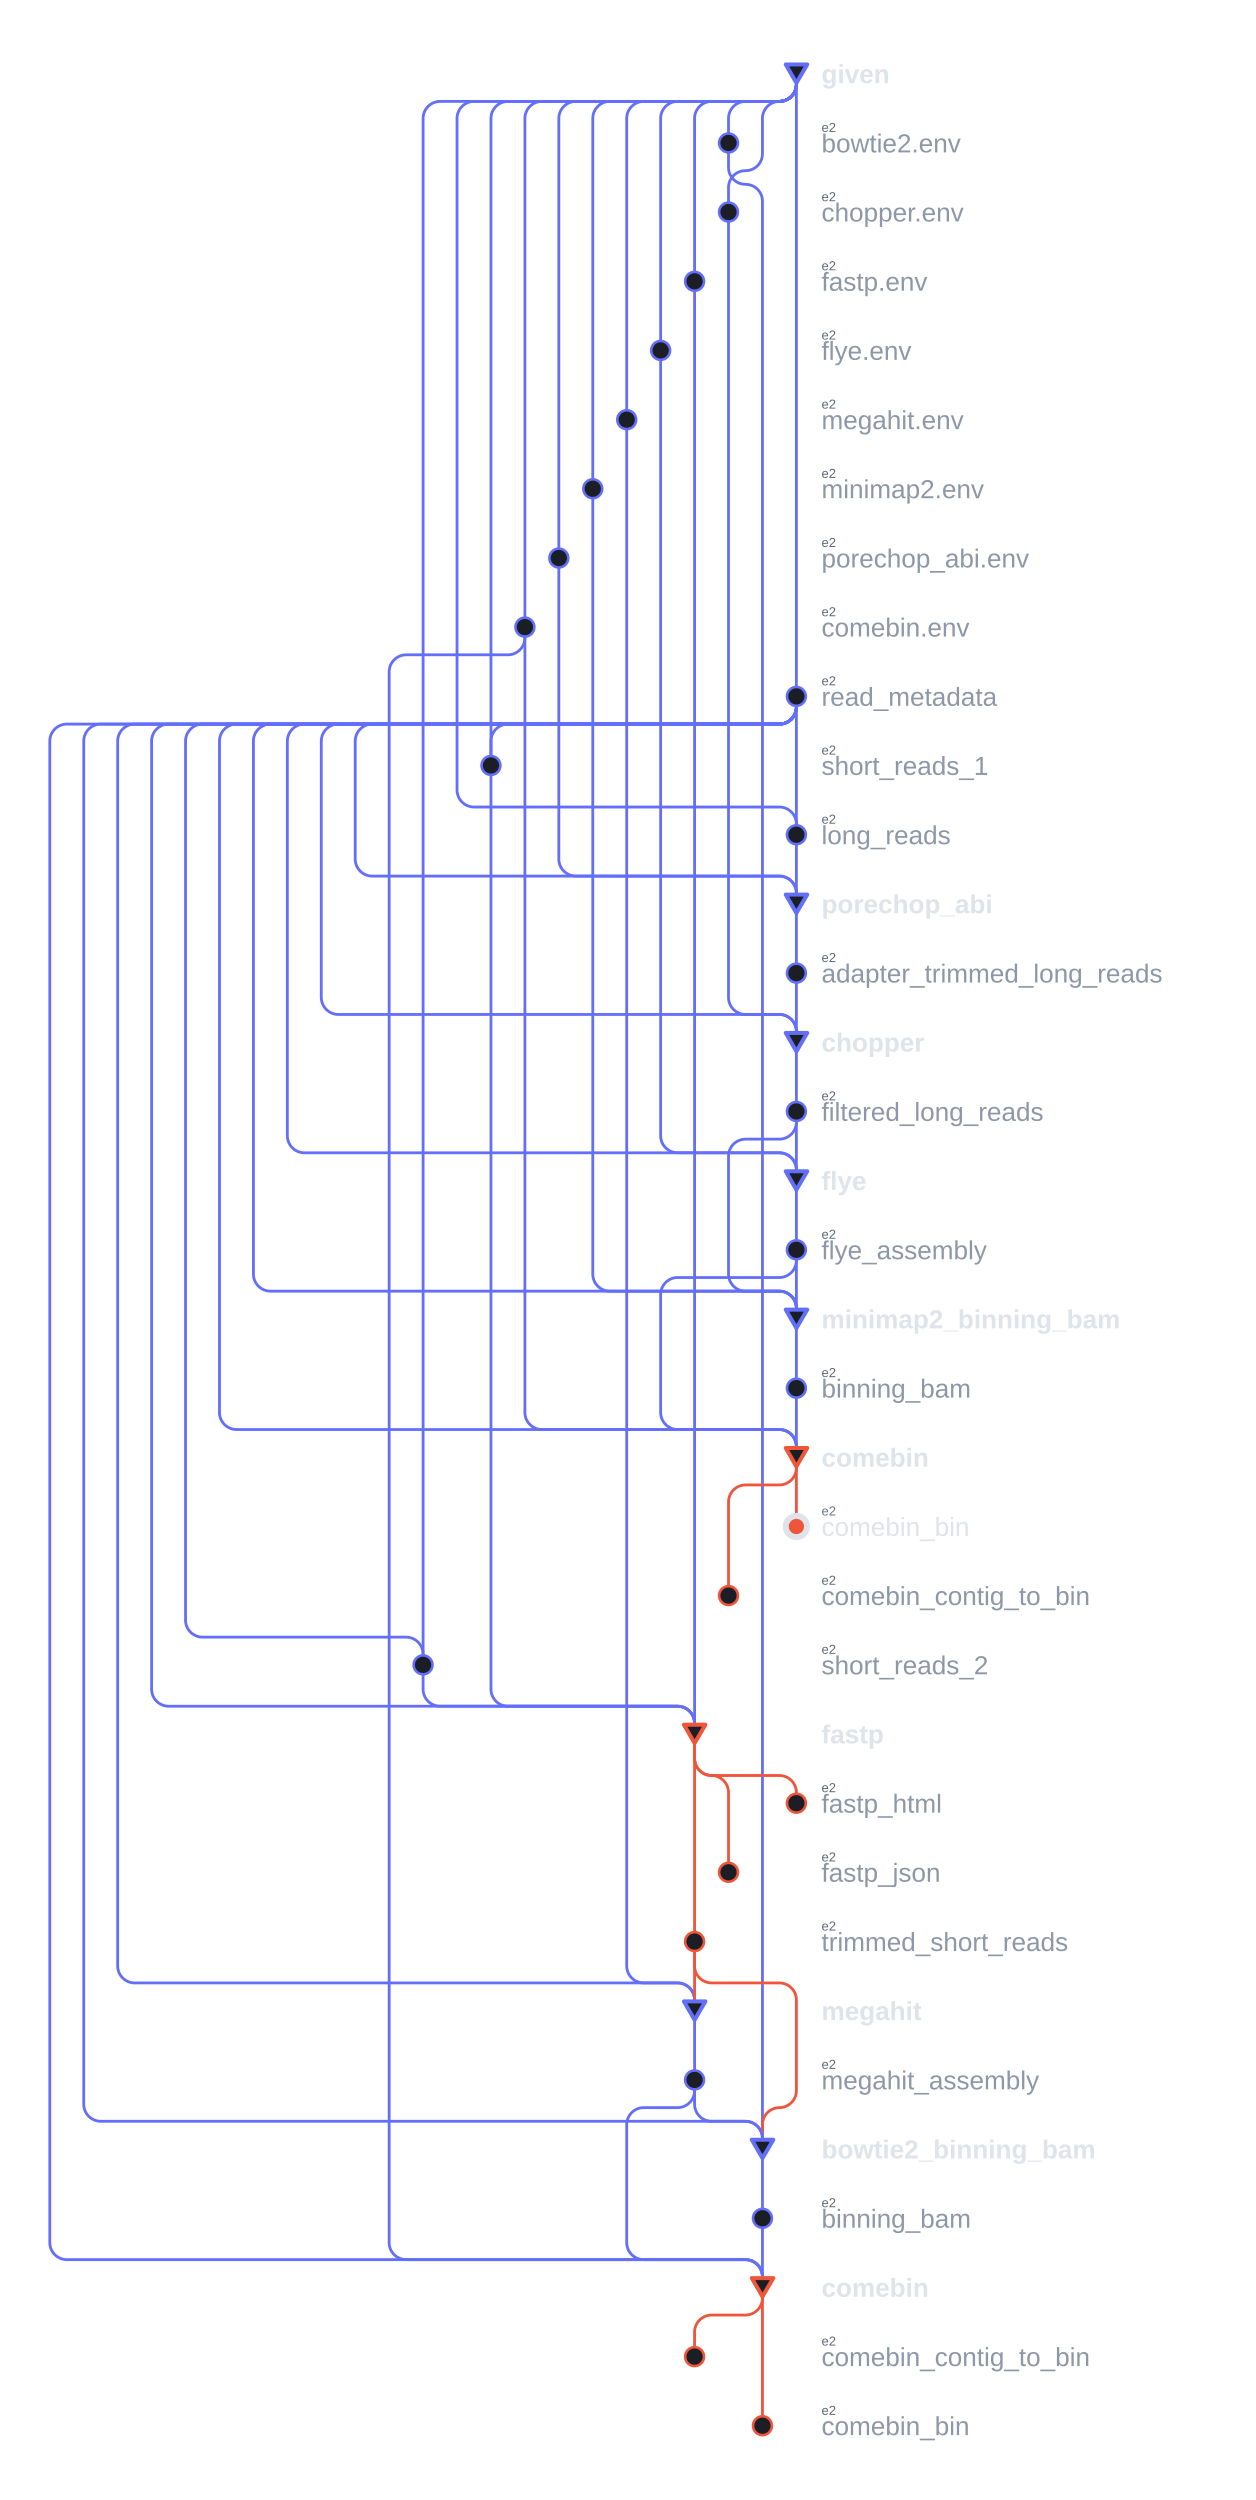
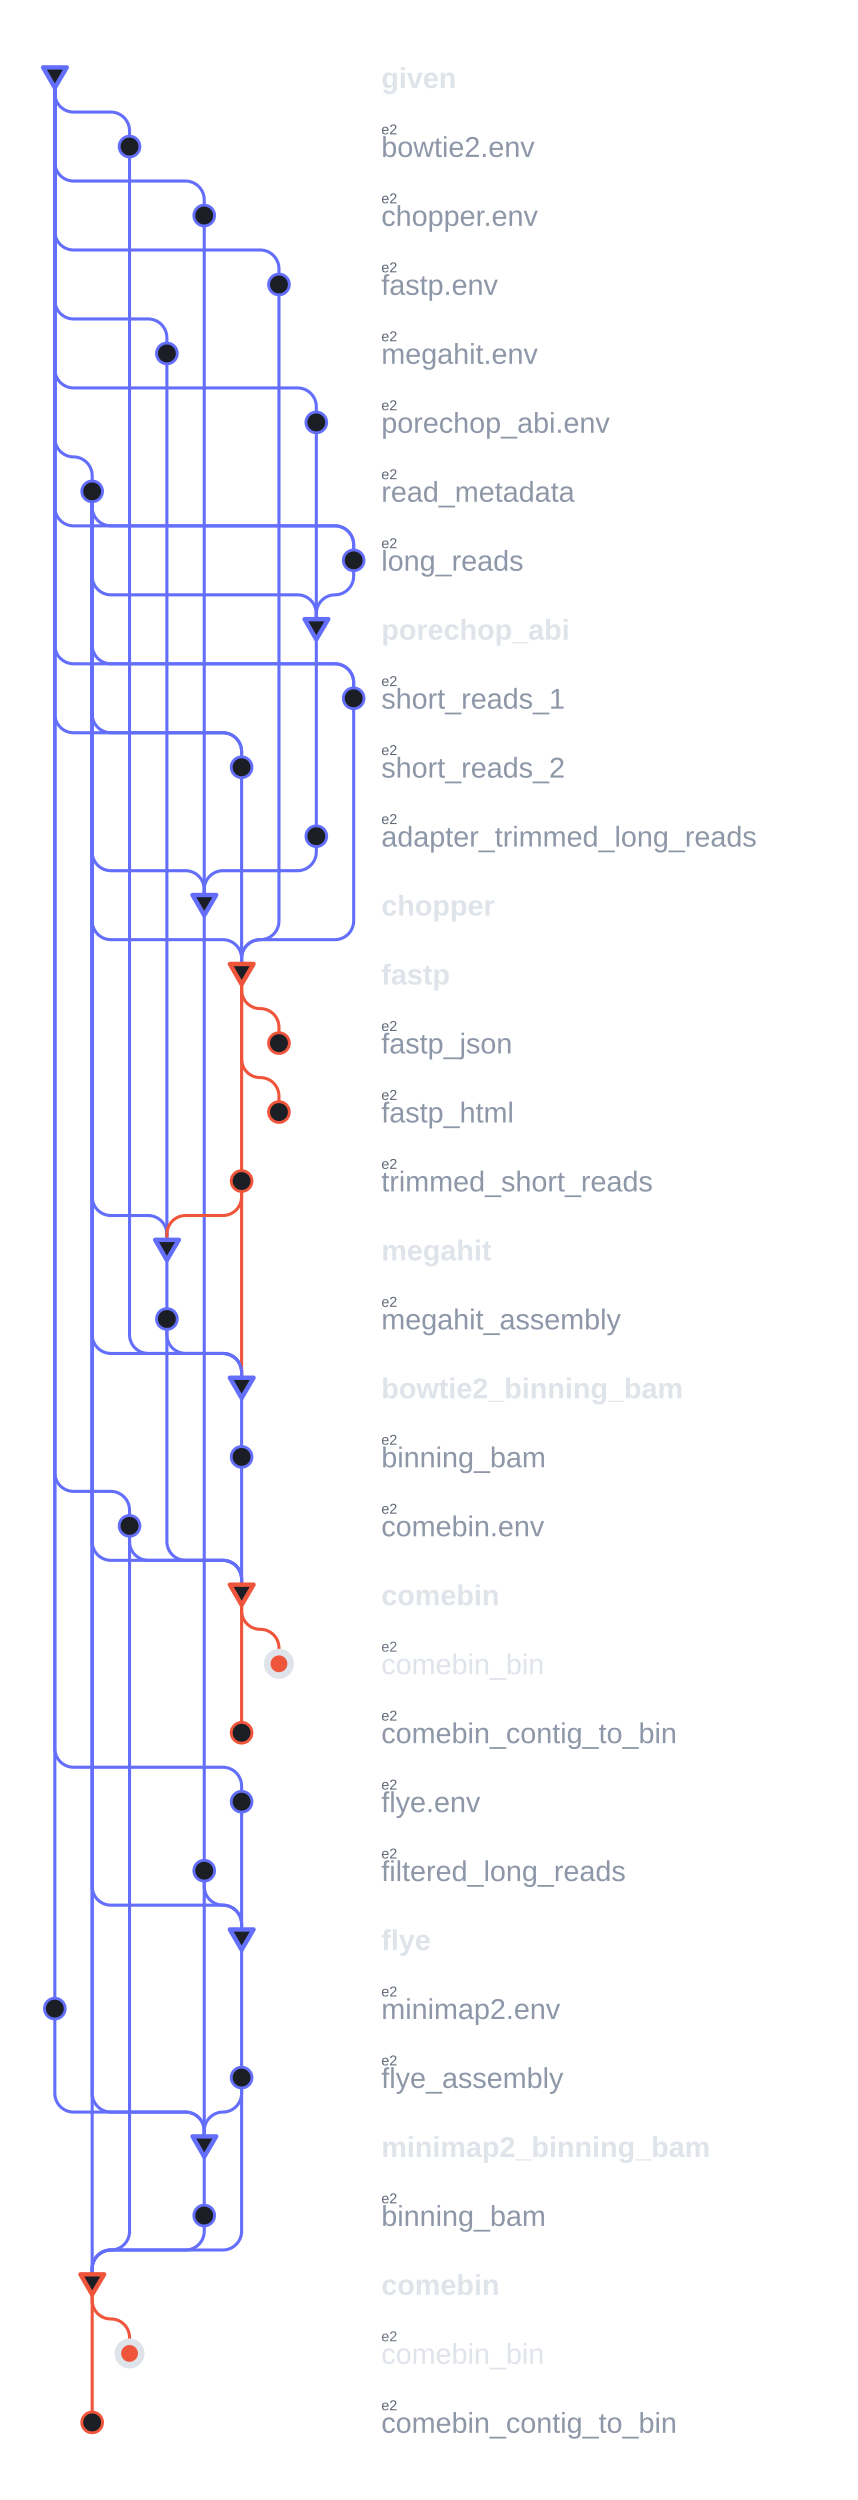
- <svg xmlns="http://www.w3.org/2000/svg" width="625" height="1245" viewBox="0 0 625 1245">
+ <svg xmlns="http://www.w3.org/2000/svg" width="388" height="1131" viewBox="0 0 388 1131">
  <g fill="none" stroke="#8D97A8" stroke-width="1.4" stroke-linejoin="round" stroke-linecap="round">
-     <path d="M 396.6,41.3 L 396.6,342.1" stroke="#636EFA" />
-     <path d="M 396.6,41.3 L 396.6,42.1 A 8.5,8.5 0 0 1 388.2,50.5 L 388.2,50.5 A 8.5,8.5 0 0 0 379.7,59.0 L 379.7,76.5 A 8.4,8.4 0 0 1 371.3,85.0 A 8.4,8.4 0 0 0 362.8,93.4 L 362.8,100.9" stroke="#636EFA" />
-     <path d="M 396.6,41.3 L 396.6,42.1 A 8.5,8.5 0 0 1 388.2,50.5 L 371.3,50.5 A 8.5,8.5 0 0 0 362.8,59.0 L 362.8,66.5" stroke="#636EFA" />
-     <path d="M 396.6,41.3 L 396.6,42.1 A 8.5,8.5 0 0 1 388.2,50.5 L 354.4,50.5 A 8.5,8.5 0 0 0 345.9,59.0 L 345.9,135.4" stroke="#636EFA" />
-     <path d="M 396.6,41.3 L 396.6,42.1 A 8.5,8.5 0 0 1 388.2,50.5 L 337.5,50.5 A 8.5,8.5 0 0 0 329.0,59.0 L 329.0,169.8" stroke="#636EFA" />
-     <path d="M 396.6,41.3 L 396.6,42.1 A 8.5,8.5 0 0 1 388.2,50.5 L 320.6,50.5 A 8.5,8.5 0 0 0 312.1,59.0 L 312.1,204.3" stroke="#636EFA" />
-     <path d="M 396.6,41.3 L 396.6,42.1 A 8.5,8.5 0 0 1 388.2,50.5 L 303.7,50.5 A 8.5,8.5 0 0 0 295.2,59.0 L 295.2,238.7" stroke="#636EFA" />
-     <path d="M 396.6,41.3 L 396.6,42.1 A 8.5,8.5 0 0 1 388.2,50.5 L 286.8,50.5 A 8.5,8.5 0 0 0 278.3,59.0 L 278.3,273.2" stroke="#636EFA" />
-     <path d="M 396.6,41.3 L 396.6,42.1 A 8.5,8.5 0 0 1 388.2,50.5 L 269.9,50.5 A 8.5,8.5 0 0 0 261.4,59.0 L 261.4,307.6" stroke="#636EFA" />
-     <path d="M 396.6,41.3 L 396.6,42.1 A 8.5,8.5 0 0 1 388.2,50.5 L 253.0,50.5 A 8.5,8.5 0 0 0 244.5,59.0 L 244.5,376.5" stroke="#636EFA" />
-     <path d="M 396.6,41.3 L 396.6,42.1 A 8.5,8.5 0 0 1 388.2,50.5 L 236.1,50.5 A 8.5,8.5 0 0 0 227.6,59.0 L 227.6,393.4 A 8.5,8.5 0 0 0 236.1,401.9 L 388.2,401.9 A 8.5,8.5 0 0 1 396.6,410.3 L 396.6,411.0" stroke="#636EFA" />
-     <path d="M 396.6,41.3 L 396.6,42.1 A 8.5,8.5 0 0 1 388.2,50.5 L 219.2,50.5 A 8.5,8.5 0 0 0 210.7,59.0 L 210.7,824.4" stroke="#636EFA" />
-     <path d="M 362.8,75.9 L 362.8,83.4 A 8.4,8.4 0 0 0 371.3,91.8 A 8.4,8.4 0 0 1 379.7,100.3 L 379.7,1065.6" stroke="#636EFA" />
-     <path d="M 362.8,110.3 L 362.8,496.8 A 8.5,8.5 0 0 0 371.3,505.2 L 388.2,505.2 A 8.5,8.5 0 0 1 396.6,513.7 L 396.6,514.4" stroke="#636EFA" />
-     <path d="M 345.9,144.8 L 345.9,858.9" stroke="#636EFA" />
-     <path d="M 329.0,179.2 L 329.0,565.7 A 8.5,8.5 0 0 0 337.5,574.1 L 388.2,574.1 A 8.5,8.5 0 0 1 396.6,582.6 L 396.6,583.3" stroke="#636EFA" />
-     <path d="M 312.1,213.7 L 312.1,979.1 A 8.5,8.5 0 0 0 320.6,987.5 L 337.5,987.5 A 8.5,8.5 0 0 1 345.9,996.0 L 345.9,996.7" stroke="#636EFA" />
-     <path d="M 295.2,248.1 L 295.2,634.6 A 8.5,8.5 0 0 0 303.7,643.0 L 388.2,643.0 A 8.5,8.5 0 0 1 396.6,651.5 L 396.6,652.2" stroke="#636EFA" />
-     <path d="M 278.3,282.6 L 278.3,427.9 A 8.5,8.5 0 0 0 286.8,436.3 L 388.2,436.3 A 8.5,8.5 0 0 1 396.6,444.8 L 396.6,445.5" stroke="#636EFA" />
-     <path d="M 261.4,317.0 L 261.4,703.5 A 8.5,8.5 0 0 0 269.9,711.9 L 388.2,711.9 A 8.5,8.5 0 0 1 396.6,720.4 L 396.6,721.1" stroke="#636EFA" />
-     <path d="M 261.4,317.0 L 261.4,317.7 A 8.5,8.5 0 0 1 253.0,326.1 L 202.3,326.1 A 8.5,8.5 0 0 0 193.8,334.6 L 193.8,1116.9 A 8.5,8.5 0 0 0 202.3,1125.3 L 371.3,1125.3 A 8.5,8.5 0 0 1 379.7,1133.8 L 379.7,1134.5" stroke="#636EFA" />
-     <path d="M 396.6,351.5 L 396.6,411.0" stroke="#636EFA" />
-     <path d="M 396.6,351.5 L 396.6,352.1 A 8.5,8.5 0 0 1 388.2,360.6 L 253.0,360.6 A 8.5,8.5 0 0 0 244.5,369.0 L 244.5,376.5" stroke="#636EFA" />
-     <path d="M 396.6,351.5 L 396.6,352.1 A 8.5,8.5 0 0 1 388.2,360.6 L 185.4,360.6 A 8.5,8.5 0 0 0 176.9,369.0 L 176.9,427.9 A 8.5,8.5 0 0 0 185.4,436.3 L 388.2,436.3 A 8.5,8.5 0 0 1 396.6,444.8 L 396.6,445.5" stroke="#636EFA" />
-     <path d="M 396.6,351.5 L 396.6,352.1 A 8.5,8.5 0 0 1 388.2,360.6 L 168.5,360.6 A 8.5,8.5 0 0 0 160.0,369.0 L 160.0,496.8 A 8.5,8.5 0 0 0 168.5,505.2 L 388.2,505.2 A 8.5,8.5 0 0 1 396.6,513.7 L 396.6,514.4" stroke="#636EFA" />
-     <path d="M 396.6,351.5 L 396.6,352.1 A 8.5,8.5 0 0 1 388.2,360.6 L 151.6,360.6 A 8.5,8.5 0 0 0 143.1,369.0 L 143.1,565.7 A 8.5,8.5 0 0 0 151.6,574.1 L 388.2,574.1 A 8.5,8.5 0 0 1 396.6,582.6 L 396.6,583.3" stroke="#636EFA" />
-     <path d="M 396.6,351.5 L 396.6,352.1 A 8.5,8.5 0 0 1 388.2,360.6 L 134.7,360.6 A 8.5,8.5 0 0 0 126.2,369.0 L 126.2,634.6 A 8.5,8.5 0 0 0 134.7,643.0 L 388.2,643.0 A 8.5,8.5 0 0 1 396.6,651.5 L 396.6,652.2" stroke="#636EFA" />
-     <path d="M 396.6,351.5 L 396.6,352.1 A 8.5,8.5 0 0 1 388.2,360.6 L 117.8,360.6 A 8.5,8.5 0 0 0 109.3,369.0 L 109.3,703.5 A 8.5,8.5 0 0 0 117.8,711.9 L 388.2,711.9 A 8.5,8.5 0 0 1 396.6,720.4 L 396.6,721.1" stroke="#636EFA" />
-     <path d="M 396.6,351.5 L 396.6,352.1 A 8.5,8.5 0 0 1 388.2,360.6 L 100.9,360.6 A 8.5,8.5 0 0 0 92.4,369.0 L 92.4,806.8 A 8.5,8.5 0 0 0 100.9,815.3 L 202.3,815.3 A 8.5,8.5 0 0 1 210.7,823.7 L 210.7,824.4" stroke="#636EFA" />
-     <path d="M 396.6,351.5 L 396.6,352.1 A 8.5,8.5 0 0 1 388.2,360.6 L 84.0,360.6 A 8.5,8.5 0 0 0 75.5,369.0 L 75.5,841.3 A 8.5,8.5 0 0 0 84.0,849.7 L 337.5,849.7 A 8.5,8.5 0 0 1 345.9,858.2 L 345.9,858.9" stroke="#636EFA" />
-     <path d="M 396.6,351.5 L 396.6,352.1 A 8.5,8.5 0 0 1 388.2,360.6 L 67.1,360.6 A 8.5,8.5 0 0 0 58.6,369.0 L 58.6,979.1 A 8.5,8.5 0 0 0 67.1,987.5 L 337.5,987.5 A 8.5,8.5 0 0 1 345.9,996.0 L 345.9,996.7" stroke="#636EFA" />
-     <path d="M 396.6,351.5 L 396.6,352.1 A 8.5,8.5 0 0 1 388.2,360.6 L 50.2,360.6 A 8.5,8.5 0 0 0 41.7,369.0 L 41.7,1048.0 A 8.5,8.5 0 0 0 50.2,1056.4 L 371.3,1056.4 A 8.5,8.5 0 0 1 379.7,1064.9 L 379.7,1065.6" stroke="#636EFA" />
-     <path d="M 396.6,351.5 L 396.6,352.1 A 8.5,8.5 0 0 1 388.2,360.6 L 33.3,360.6 A 8.5,8.5 0 0 0 24.8,369.0 L 24.8,1116.9 A 8.5,8.5 0 0 0 33.3,1125.3 L 371.3,1125.3 A 8.5,8.5 0 0 1 379.7,1133.8 L 379.7,1134.5" stroke="#636EFA" />
-     <path d="M 244.5,385.9 L 244.5,841.3 A 8.5,8.5 0 0 0 253.0,849.7 L 337.5,849.7 A 8.5,8.5 0 0 1 345.9,858.2 L 345.9,858.9" stroke="#636EFA" />
-     <path d="M 396.6,420.4 L 396.6,445.5" stroke="#636EFA" />
-     <path d="M 396.6,454.7 L 396.6,479.9" stroke="#636EFA" />
-     <path d="M 396.6,489.3 L 396.6,514.4" stroke="#636EFA" />
-     <path d="M 396.6,523.6 L 396.6,548.8" stroke="#636EFA" />
-     <path d="M 396.6,558.2 L 396.6,583.3" stroke="#636EFA" />
-     <path d="M 396.6,558.2 L 396.6,558.8 A 8.5,8.5 0 0 1 388.2,567.3 L 371.3,567.3 A 8.5,8.5 0 0 0 362.8,575.7 L 362.8,634.6 A 8.5,8.5 0 0 0 371.3,643.0 L 388.2,643.0 A 8.5,8.5 0 0 1 396.6,651.5 L 396.6,652.2" stroke="#636EFA" />
-     <path d="M 396.6,592.5 L 396.6,617.7" stroke="#636EFA" />
-     <path d="M 396.6,627.1 L 396.6,652.2" stroke="#636EFA" />
-     <path d="M 396.6,627.1 L 396.6,627.7 A 8.5,8.5 0 0 1 388.2,636.2 L 337.5,636.2 A 8.5,8.5 0 0 0 329.0,644.6 L 329.0,703.5 A 8.5,8.5 0 0 0 337.5,711.9 L 388.2,711.9 A 8.5,8.5 0 0 1 396.6,720.4 L 396.6,721.1" stroke="#636EFA" />
-     <path d="M 396.6,661.4 L 396.6,686.6" stroke="#636EFA" />
-     <path d="M 396.6,696.0 L 396.6,721.1" stroke="#636EFA" />
-     <path d="M 396.6,730.3 L 396.6,754.8" stroke="#EF553B" />
-     <path d="M 396.6,730.3 L 396.6,731.1 A 8.5,8.5 0 0 1 388.2,739.5 L 371.3,739.5 A 8.5,8.5 0 0 0 362.8,748.0 L 362.8,789.9" stroke="#EF553B" />
-     <path d="M 210.7,833.8 L 210.7,841.3 A 8.5,8.5 0 0 0 219.2,849.7 L 337.5,849.7 A 8.5,8.5 0 0 1 345.9,858.2 L 345.9,858.9" stroke="#636EFA" />
-     <path d="M 345.9,868.1 L 345.9,875.7 A 8.5,8.5 0 0 0 354.4,884.2 L 388.2,884.2 A 8.5,8.5 0 0 1 396.6,892.6 L 396.6,893.3" stroke="#EF553B" />
-     <path d="M 345.9,868.1 L 345.9,875.7 A 8.5,8.5 0 0 0 354.4,884.2 L 354.4,884.2 A 8.5,8.5 0 0 1 362.8,892.6 L 362.8,927.7" stroke="#EF553B" />
-     <path d="M 345.9,868.1 L 345.9,962.2" stroke="#EF553B" />
-     <path d="M 345.9,971.6 L 345.9,979.1 A 8.5,8.5 0 0 0 354.4,987.5 L 388.2,987.5 A 8.5,8.5 0 0 1 396.6,996.0 L 396.6,1041.1 A 8.5,8.5 0 0 1 388.2,1049.6 L 388.2,1049.6 A 8.5,8.5 0 0 0 379.7,1058.0 L 379.7,1065.6" stroke="#EF553B" />
-     <path d="M 345.9,971.6 L 345.9,996.7" stroke="#EF553B" />
-     <path d="M 345.9,1005.9 L 345.9,1031.1" stroke="#636EFA" />
-     <path d="M 345.9,1040.5 L 345.9,1048.0 A 8.5,8.5 0 0 0 354.4,1056.4 L 371.3,1056.4 A 8.5,8.5 0 0 1 379.7,1064.9 L 379.7,1065.6" stroke="#636EFA" />
-     <path d="M 345.9,1040.5 L 345.9,1041.1 A 8.5,8.5 0 0 1 337.5,1049.6 L 320.6,1049.6 A 8.5,8.5 0 0 0 312.1,1058.0 L 312.1,1116.9 A 8.5,8.5 0 0 0 320.6,1125.3 L 371.3,1125.3 A 8.5,8.5 0 0 1 379.7,1133.8 L 379.7,1134.5" stroke="#636EFA" />
-     <path d="M 379.7,1074.8 L 379.7,1100.0" stroke="#636EFA" />
-     <path d="M 379.7,1109.4 L 379.7,1134.5" stroke="#636EFA" />
-     <path d="M 379.7,1143.7 L 379.7,1203.3" stroke="#EF553B" />
-     <path d="M 379.7,1143.7 L 379.7,1144.5 A 8.5,8.5 0 0 1 371.3,1152.9 L 354.4,1152.9 A 8.5,8.5 0 0 0 345.9,1161.4 L 345.9,1168.9" stroke="#EF553B" />
-   </g>
-   <g>
-     <polygon points="391.3,32.1 402.0,32.1 396.6,41.3" fill="#1B1E24" stroke="#636EFA" stroke-width="2.0" stroke-linejoin="round" />
-     <text x="409.1" y="41.4" font-family="Arial" font-size="13" fill="#DFE3EA" font-weight="600" text-anchor="start">given</text>
-   </g>
-   <g>
-     <circle cx="362.8" cy="71.2" r="4.7" fill="#1B1E24" stroke="#636EFA" stroke-width="1.3" />
-     <text x="409.1" y="65.7" font-family="Arial" font-size="6.5" fill="#5F6877" text-anchor="start">e2</text>
-     <text x="409.1" y="75.9" font-family="Arial" font-size="13" fill="#8D97A8" font-weight="normal" text-anchor="start">bowtie2.env</text>
-   </g>
-   <g>
-     <circle cx="362.8" cy="105.6" r="4.7" fill="#1B1E24" stroke="#636EFA" stroke-width="1.3" />
-     <text x="409.1" y="100.2" font-family="Arial" font-size="6.5" fill="#5F6877" text-anchor="start">e2</text>
-     <text x="409.1" y="110.3" font-family="Arial" font-size="13" fill="#8D97A8" font-weight="normal" text-anchor="start">chopper.env</text>
-   </g>
-   <g>
-     <circle cx="345.9" cy="140.1" r="4.7" fill="#1B1E24" stroke="#636EFA" stroke-width="1.3" />
-     <text x="409.1" y="134.6" font-family="Arial" font-size="6.5" fill="#5F6877" text-anchor="start">e2</text>
-     <text x="409.1" y="144.8" font-family="Arial" font-size="13" fill="#8D97A8" font-weight="normal" text-anchor="start">fastp.env</text>
-   </g>
-   <g>
-     <circle cx="329.0" cy="174.5" r="4.7" fill="#1B1E24" stroke="#636EFA" stroke-width="1.3" />
-     <text x="409.1" y="169.1" font-family="Arial" font-size="6.5" fill="#5F6877" text-anchor="start">e2</text>
-     <text x="409.1" y="179.2" font-family="Arial" font-size="13" fill="#8D97A8" font-weight="normal" text-anchor="start">flye.env</text>
-   </g>
-   <g>
-     <circle cx="312.1" cy="209.0" r="4.7" fill="#1B1E24" stroke="#636EFA" stroke-width="1.3" />
-     <text x="409.1" y="203.5" font-family="Arial" font-size="6.5" fill="#5F6877" text-anchor="start">e2</text>
-     <text x="409.1" y="213.7" font-family="Arial" font-size="13" fill="#8D97A8" font-weight="normal" text-anchor="start">megahit.env</text>
-   </g>
-   <g>
-     <circle cx="295.2" cy="243.4" r="4.7" fill="#1B1E24" stroke="#636EFA" stroke-width="1.3" />
-     <text x="409.1" y="238.0" font-family="Arial" font-size="6.5" fill="#5F6877" text-anchor="start">e2</text>
-     <text x="409.1" y="248.1" font-family="Arial" font-size="13" fill="#8D97A8" font-weight="normal" text-anchor="start">minimap2.env</text>
-   </g>
-   <g>
-     <circle cx="278.3" cy="277.9" r="4.7" fill="#1B1E24" stroke="#636EFA" stroke-width="1.3" />
-     <text x="409.1" y="272.4" font-family="Arial" font-size="6.5" fill="#5F6877" text-anchor="start">e2</text>
-     <text x="409.1" y="282.6" font-family="Arial" font-size="13" fill="#8D97A8" font-weight="normal" text-anchor="start">porechop_abi.env</text>
-   </g>
-   <g>
-     <circle cx="261.4" cy="312.3" r="4.7" fill="#1B1E24" stroke="#636EFA" stroke-width="1.3" />
-     <text x="409.1" y="306.9" font-family="Arial" font-size="6.5" fill="#5F6877" text-anchor="start">e2</text>
-     <text x="409.1" y="317.0" font-family="Arial" font-size="13" fill="#8D97A8" font-weight="normal" text-anchor="start">comebin.env</text>
-   </g>
-   <g>
-     <circle cx="396.6" cy="346.8" r="4.7" fill="#1B1E24" stroke="#636EFA" stroke-width="1.3" />
-     <text x="409.1" y="341.3" font-family="Arial" font-size="6.5" fill="#5F6877" text-anchor="start">e2</text>
-     <text x="409.1" y="351.5" font-family="Arial" font-size="13" fill="#8D97A8" font-weight="normal" text-anchor="start">read_metadata</text>
-   </g>
-   <g>
-     <circle cx="244.5" cy="381.2" r="4.7" fill="#1B1E24" stroke="#636EFA" stroke-width="1.3" />
-     <text x="409.1" y="375.8" font-family="Arial" font-size="6.5" fill="#5F6877" text-anchor="start">e2</text>
-     <text x="409.1" y="385.9" font-family="Arial" font-size="13" fill="#8D97A8" font-weight="normal" text-anchor="start">short_reads_1</text>
-   </g>
-   <g>
-     <circle cx="396.6" cy="415.7" r="4.7" fill="#1B1E24" stroke="#636EFA" stroke-width="1.3" />
-     <text x="409.1" y="410.2" font-family="Arial" font-size="6.5" fill="#5F6877" text-anchor="start">e2</text>
-     <text x="409.1" y="420.4" font-family="Arial" font-size="13" fill="#8D97A8" font-weight="normal" text-anchor="start">long_reads</text>
-   </g>
-   <g>
-     <polygon points="391.3,445.5 402.0,445.5 396.6,454.7" fill="#1B1E24" stroke="#636EFA" stroke-width="2.0" stroke-linejoin="round" />
-     <text x="409.1" y="454.8" font-family="Arial" font-size="13" fill="#DFE3EA" font-weight="600" text-anchor="start">porechop_abi</text>
-   </g>
-   <g>
-     <circle cx="396.6" cy="484.6" r="4.7" fill="#1B1E24" stroke="#636EFA" stroke-width="1.3" />
-     <text x="409.1" y="479.1" font-family="Arial" font-size="6.5" fill="#5F6877" text-anchor="start">e2</text>
-     <text x="409.1" y="489.3" font-family="Arial" font-size="13" fill="#8D97A8" font-weight="normal" text-anchor="start">adapter_trimmed_long_reads</text>
-   </g>
-   <g>
-     <polygon points="391.3,514.4 402.0,514.4 396.6,523.6" fill="#1B1E24" stroke="#636EFA" stroke-width="2.0" stroke-linejoin="round" />
-     <text x="409.1" y="523.7" font-family="Arial" font-size="13" fill="#DFE3EA" font-weight="600" text-anchor="start">chopper</text>
-   </g>
-   <g>
-     <circle cx="396.6" cy="553.5" r="4.7" fill="#1B1E24" stroke="#636EFA" stroke-width="1.3" />
-     <text x="409.1" y="548.0" font-family="Arial" font-size="6.5" fill="#5F6877" text-anchor="start">e2</text>
-     <text x="409.1" y="558.2" font-family="Arial" font-size="13" fill="#8D97A8" font-weight="normal" text-anchor="start">filtered_long_reads</text>
-   </g>
-   <g>
-     <polygon points="391.3,583.3 402.0,583.3 396.6,592.5" fill="#1B1E24" stroke="#636EFA" stroke-width="2.0" stroke-linejoin="round" />
-     <text x="409.1" y="592.6" font-family="Arial" font-size="13" fill="#DFE3EA" font-weight="600" text-anchor="start">flye</text>
-   </g>
-   <g>
-     <circle cx="396.6" cy="622.4" r="4.7" fill="#1B1E24" stroke="#636EFA" stroke-width="1.3" />
-     <text x="409.1" y="616.9" font-family="Arial" font-size="6.5" fill="#5F6877" text-anchor="start">e2</text>
-     <text x="409.1" y="627.1" font-family="Arial" font-size="13" fill="#8D97A8" font-weight="normal" text-anchor="start">flye_assembly</text>
-   </g>
-   <g>
-     <polygon points="391.3,652.2 402.0,652.2 396.6,661.4" fill="#1B1E24" stroke="#636EFA" stroke-width="2.0" stroke-linejoin="round" />
-     <text x="409.1" y="661.5" font-family="Arial" font-size="13" fill="#DFE3EA" font-weight="600" text-anchor="start">minimap2_binning_bam</text>
-   </g>
-   <g>
-     <circle cx="396.6" cy="691.3" r="4.7" fill="#1B1E24" stroke="#636EFA" stroke-width="1.3" />
-     <text x="409.1" y="685.8" font-family="Arial" font-size="6.5" fill="#5F6877" text-anchor="start">e2</text>
-     <text x="409.1" y="696.0" font-family="Arial" font-size="13" fill="#8D97A8" font-weight="normal" text-anchor="start">binning_bam</text>
-   </g>
-   <g>
-     <polygon points="391.3,721.1 402.0,721.1 396.6,730.3" fill="#1B1E24" stroke="#EF553B" stroke-width="2.0" stroke-linejoin="round" />
-     <text x="409.1" y="730.4" font-family="Arial" font-size="13" fill="#DFE3EA" font-weight="600" text-anchor="start">comebin</text>
-   </g>
-   <g>
-     <circle cx="396.6" cy="760.2" r="5.3" fill="#EF553B" stroke="#DFE3EA" stroke-width="3.0" />
-     <text x="409.1" y="754.7" font-family="Arial" font-size="6.5" fill="#6B7484" text-anchor="start">e2</text>
-     <text x="409.1" y="764.9" font-family="Arial" font-size="13" fill="#DFE3EA" font-weight="normal" text-anchor="start">comebin_bin</text>
-   </g>
-   <g>
-     <circle cx="362.8" cy="794.6" r="4.7" fill="#1B1E24" stroke="#EF553B" stroke-width="1.3" />
-     <text x="409.1" y="789.2" font-family="Arial" font-size="6.5" fill="#5F6877" text-anchor="start">e2</text>
-     <text x="409.1" y="799.3" font-family="Arial" font-size="13" fill="#8D97A8" font-weight="normal" text-anchor="start">comebin_contig_to_bin</text>
-   </g>
-   <g>
-     <circle cx="210.7" cy="829.1" r="4.7" fill="#1B1E24" stroke="#636EFA" stroke-width="1.3" />
-     <text x="409.1" y="823.6" font-family="Arial" font-size="6.5" fill="#5F6877" text-anchor="start">e2</text>
-     <text x="409.1" y="833.8" font-family="Arial" font-size="13" fill="#8D97A8" font-weight="normal" text-anchor="start">short_reads_2</text>
-   </g>
-   <g>
-     <polygon points="340.6,858.9 351.3,858.9 345.9,868.1" fill="#1B1E24" stroke="#EF553B" stroke-width="2.0" stroke-linejoin="round" />
-     <text x="409.1" y="868.2" font-family="Arial" font-size="13" fill="#DFE3EA" font-weight="600" text-anchor="start">fastp</text>
-   </g>
-   <g>
-     <circle cx="396.6" cy="898.0" r="4.7" fill="#1B1E24" stroke="#EF553B" stroke-width="1.3" />
-     <text x="409.1" y="892.5" font-family="Arial" font-size="6.5" fill="#5F6877" text-anchor="start">e2</text>
-     <text x="409.1" y="902.7" font-family="Arial" font-size="13" fill="#8D97A8" font-weight="normal" text-anchor="start">fastp_html</text>
-   </g>
-   <g>
-     <circle cx="362.8" cy="932.4" r="4.7" fill="#1B1E24" stroke="#EF553B" stroke-width="1.3" />
-     <text x="409.1" y="927.0" font-family="Arial" font-size="6.5" fill="#5F6877" text-anchor="start">e2</text>
-     <text x="409.1" y="937.1" font-family="Arial" font-size="13" fill="#8D97A8" font-weight="normal" text-anchor="start">fastp_json</text>
-   </g>
-   <g>
-     <circle cx="345.9" cy="966.9" r="4.7" fill="#1B1E24" stroke="#EF553B" stroke-width="1.3" />
-     <text x="409.1" y="961.4" font-family="Arial" font-size="6.5" fill="#5F6877" text-anchor="start">e2</text>
-     <text x="409.1" y="971.6" font-family="Arial" font-size="13" fill="#8D97A8" font-weight="normal" text-anchor="start">trimmed_short_reads</text>
-   </g>
-   <g>
-     <polygon points="340.6,996.7 351.3,996.7 345.9,1005.9" fill="#1B1E24" stroke="#636EFA" stroke-width="2.0" stroke-linejoin="round" />
-     <text x="409.1" y="1006.0" font-family="Arial" font-size="13" fill="#DFE3EA" font-weight="600" text-anchor="start">megahit</text>
-   </g>
-   <g>
-     <circle cx="345.9" cy="1035.8" r="4.7" fill="#1B1E24" stroke="#636EFA" stroke-width="1.3" />
-     <text x="409.1" y="1030.3" font-family="Arial" font-size="6.5" fill="#5F6877" text-anchor="start">e2</text>
-     <text x="409.1" y="1040.5" font-family="Arial" font-size="13" fill="#8D97A8" font-weight="normal" text-anchor="start">megahit_assembly</text>
-   </g>
-   <g>
-     <polygon points="374.4,1065.6 385.1,1065.6 379.7,1074.8" fill="#1B1E24" stroke="#636EFA" stroke-width="2.0" stroke-linejoin="round" />
-     <text x="409.1" y="1074.9" font-family="Arial" font-size="13" fill="#DFE3EA" font-weight="600" text-anchor="start">bowtie2_binning_bam</text>
-   </g>
-   <g>
-     <circle cx="379.7" cy="1104.7" r="4.7" fill="#1B1E24" stroke="#636EFA" stroke-width="1.3" />
-     <text x="409.1" y="1099.2" font-family="Arial" font-size="6.5" fill="#5F6877" text-anchor="start">e2</text>
-     <text x="409.1" y="1109.4" font-family="Arial" font-size="13" fill="#8D97A8" font-weight="normal" text-anchor="start">binning_bam</text>
-   </g>
-   <g>
-     <polygon points="374.4,1134.5 385.1,1134.5 379.7,1143.7" fill="#1B1E24" stroke="#EF553B" stroke-width="2.0" stroke-linejoin="round" />
-     <text x="409.1" y="1143.8" font-family="Arial" font-size="13" fill="#DFE3EA" font-weight="600" text-anchor="start">comebin</text>
-   </g>
-   <g>
-     <circle cx="345.9" cy="1173.6" r="4.7" fill="#1B1E24" stroke="#EF553B" stroke-width="1.3" />
-     <text x="409.1" y="1168.1" font-family="Arial" font-size="6.5" fill="#5F6877" text-anchor="start">e2</text>
-     <text x="409.1" y="1178.3" font-family="Arial" font-size="13" fill="#8D97A8" font-weight="normal" text-anchor="start">comebin_contig_to_bin</text>
-   </g>
-   <g>
-     <circle cx="379.7" cy="1208.0" r="4.7" fill="#1B1E24" stroke="#EF553B" stroke-width="1.3" />
-     <text x="409.1" y="1202.6" font-family="Arial" font-size="6.5" fill="#5F6877" text-anchor="start">e2</text>
-     <text x="409.1" y="1212.7" font-family="Arial" font-size="13" fill="#8D97A8" font-weight="normal" text-anchor="start">comebin_bin</text>
+     <path d="M 24.8,39.7 L 24.8,42.2 A 8.5,8.5 0 0 0 33.3,50.7 L 50.2,50.7 A 8.5,8.5 0 0 1 58.6,59.2 L 58.6,61.6" stroke="#636EFA" />
+     <path d="M 24.8,39.7 L 24.8,73.5 A 8.5,8.5 0 0 0 33.3,81.9 L 84.0,81.9 A 8.5,8.5 0 0 1 92.4,90.4 L 92.4,92.8" stroke="#636EFA" />
+     <path d="M 24.8,39.7 L 24.8,104.6 A 8.5,8.5 0 0 0 33.3,113.1 L 117.8,113.1 A 8.5,8.5 0 0 1 126.2,121.5 L 126.2,124.0" stroke="#636EFA" />
+     <path d="M 24.8,39.7 L 24.8,135.9 A 8.5,8.5 0 0 0 33.3,144.3 L 67.1,144.3 A 8.5,8.5 0 0 1 75.5,152.8 L 75.5,155.2" stroke="#636EFA" />
+     <path d="M 24.8,39.7 L 24.8,167.1 A 8.5,8.5 0 0 0 33.3,175.5 L 134.7,175.5 A 8.5,8.5 0 0 1 143.1,183.9 L 143.1,186.4" stroke="#636EFA" />
+     <path d="M 24.8,39.7 L 24.8,198.2 A 8.5,8.5 0 0 0 33.3,206.7 A 8.5,8.5 0 0 1 41.7,215.1 L 41.7,217.6" stroke="#636EFA" />
+     <path d="M 24.8,39.7 L 24.8,229.4 A 8.5,8.5 0 0 0 33.3,237.9 L 151.6,237.9 A 8.5,8.5 0 0 1 160.0,246.3 L 160.0,248.8" stroke="#636EFA" />
+     <path d="M 24.8,39.7 L 24.8,291.8 A 8.5,8.5 0 0 0 33.3,300.3 L 151.6,300.3 A 8.5,8.5 0 0 1 160.0,308.7 L 160.0,311.2" stroke="#636EFA" />
+     <path d="M 24.8,39.7 L 24.8,323.1 A 8.5,8.5 0 0 0 33.3,331.5 L 100.9,331.5 A 8.5,8.5 0 0 1 109.3,339.9 L 109.3,342.4" stroke="#636EFA" />
+     <path d="M 24.8,39.7 L 24.8,666.2 A 8.5,8.5 0 0 0 33.3,674.7 L 50.2,674.7 A 8.5,8.5 0 0 1 58.6,683.2 L 58.6,685.6" stroke="#636EFA" />
+     <path d="M 24.8,39.7 L 24.8,791.0 A 8.5,8.5 0 0 0 33.3,799.5 L 100.9,799.5 A 8.5,8.5 0 0 1 109.3,808.0 L 109.3,810.4" stroke="#636EFA" />
+     <path d="M 24.8,39.7 L 24.8,904.0" stroke="#636EFA" />
+     <path d="M 58.6,71.0 L 58.6,603.8 A 8.5,8.5 0 0 0 67.1,612.3 L 100.9,612.3 A 8.5,8.5 0 0 1 109.3,620.8 L 109.3,623.3" stroke="#636EFA" />
+     <path d="M 92.4,102.2 L 92.4,404.9" stroke="#636EFA" />
+     <path d="M 126.2,133.4 L 126.2,416.7 A 8.4,8.4 0 0 1 117.8,425.1 A 8.4,8.4 0 0 0 109.3,433.6 L 109.3,436.1" stroke="#636EFA" />
+     <path d="M 75.5,164.6 L 75.5,560.9" stroke="#636EFA" />
+     <path d="M 143.1,195.8 L 143.1,280.1" stroke="#636EFA" />
+     <path d="M 41.7,227.0 L 41.7,229.4 A 8.5,8.5 0 0 0 50.2,237.9 L 151.6,237.9 A 8.5,8.5 0 0 1 160.0,246.3 L 160.0,248.8" stroke="#636EFA" />
+     <path d="M 41.7,227.0 L 41.7,260.7 A 8.5,8.5 0 0 0 50.2,269.1 L 134.7,269.1 A 8.5,8.5 0 0 1 143.1,277.6 L 143.1,280.1" stroke="#636EFA" />
+     <path d="M 41.7,227.0 L 41.7,291.8 A 8.5,8.5 0 0 0 50.2,300.3 L 151.6,300.3 A 8.5,8.5 0 0 1 160.0,308.7 L 160.0,311.2" stroke="#636EFA" />
+     <path d="M 41.7,227.0 L 41.7,323.1 A 8.5,8.5 0 0 0 50.2,331.5 L 100.9,331.5 A 8.5,8.5 0 0 1 109.3,339.9 L 109.3,342.4" stroke="#636EFA" />
+     <path d="M 41.7,227.0 L 41.7,385.4 A 8.5,8.5 0 0 0 50.2,393.9 L 84.0,393.9 A 8.5,8.5 0 0 1 92.4,402.3 L 92.4,404.9" stroke="#636EFA" />
+     <path d="M 41.7,227.0 L 41.7,416.7 A 8.5,8.5 0 0 0 50.2,425.1 L 100.9,425.1 A 8.5,8.5 0 0 1 109.3,433.6 L 109.3,436.1" stroke="#636EFA" />
+     <path d="M 41.7,227.0 L 41.7,541.4 A 8.5,8.5 0 0 0 50.2,549.9 L 67.1,549.9 A 8.5,8.5 0 0 1 75.5,558.4 L 75.5,560.9" stroke="#636EFA" />
+     <path d="M 41.7,227.0 L 41.7,603.8 A 8.5,8.5 0 0 0 50.2,612.3 L 100.9,612.3 A 8.5,8.5 0 0 1 109.3,620.8 L 109.3,623.3" stroke="#636EFA" />
+     <path d="M 41.7,227.0 L 41.7,697.4 A 8.5,8.5 0 0 0 50.2,705.9 L 100.9,705.9 A 8.5,8.5 0 0 1 109.3,714.4 L 109.3,716.9" stroke="#636EFA" />
+     <path d="M 41.7,227.0 L 41.7,853.4 A 8.5,8.5 0 0 0 50.2,861.9 L 100.9,861.9 A 8.5,8.5 0 0 1 109.3,870.4 L 109.3,872.9" stroke="#636EFA" />
+     <path d="M 41.7,227.0 L 41.7,947.0 A 8.5,8.5 0 0 0 50.2,955.5 L 84.0,955.5 A 8.5,8.5 0 0 1 92.4,964.0 L 92.4,966.5" stroke="#636EFA" />
+     <path d="M 41.7,227.0 L 41.7,1028.9" stroke="#636EFA" />
+     <path d="M 160.0,258.2 L 160.0,260.7 A 8.5,8.5 0 0 1 151.6,269.1 L 151.6,269.1 A 8.5,8.5 0 0 0 143.1,277.6 L 143.1,280.1" stroke="#636EFA" />
+     <path d="M 143.1,289.3 L 143.1,373.6" stroke="#636EFA" />
+     <path d="M 160.0,320.6 L 160.0,416.7 A 8.5,8.5 0 0 1 151.6,425.1 L 117.8,425.1 A 8.5,8.5 0 0 0 109.3,433.6 L 109.3,436.1" stroke="#636EFA" />
+     <path d="M 109.3,351.8 L 109.3,436.1" stroke="#636EFA" />
+     <path d="M 143.1,383.0 L 143.1,385.4 A 8.5,8.5 0 0 1 134.7,393.9 L 100.9,393.9 A 8.5,8.5 0 0 0 92.4,402.3 L 92.4,404.9" stroke="#636EFA" />
+     <path d="M 92.4,414.1 L 92.4,841.6" stroke="#636EFA" />
+     <path d="M 109.3,445.3 L 109.3,447.8 A 8.4,8.4 0 0 0 117.8,456.3 A 8.4,8.4 0 0 1 126.2,464.7 L 126.2,467.2" stroke="#EF553B" />
+     <path d="M 109.3,445.3 L 109.3,479.1 A 8.4,8.4 0 0 0 117.8,487.5 A 8.4,8.4 0 0 1 126.2,495.9 L 126.2,498.4" stroke="#EF553B" />
+     <path d="M 109.3,445.3 L 109.3,529.6" stroke="#EF553B" />
+     <path d="M 109.3,539.0 L 109.3,541.4 A 8.5,8.5 0 0 1 100.9,549.9 L 84.0,549.9 A 8.5,8.5 0 0 0 75.5,558.4 L 75.5,560.9" stroke="#EF553B" />
+     <path d="M 109.3,539.0 L 109.3,623.3" stroke="#EF553B" />
+     <path d="M 75.5,570.1 L 75.5,592.0" stroke="#636EFA" />
+     <path d="M 75.5,601.4 L 75.5,603.8 A 8.5,8.5 0 0 0 84.0,612.3 L 100.9,612.3 A 8.5,8.5 0 0 1 109.3,620.8 L 109.3,623.3" stroke="#636EFA" />
+     <path d="M 75.5,601.4 L 75.5,697.4 A 8.5,8.5 0 0 0 84.0,705.9 L 100.9,705.9 A 8.5,8.5 0 0 1 109.3,714.4 L 109.3,716.9" stroke="#636EFA" />
+     <path d="M 109.3,632.5 L 109.3,654.4" stroke="#636EFA" />
+     <path d="M 109.3,663.8 L 109.3,716.9" stroke="#636EFA" />
+     <path d="M 58.6,695.0 L 58.6,697.4 A 8.5,8.5 0 0 0 67.1,705.9 L 100.9,705.9 A 8.5,8.5 0 0 1 109.3,714.4 L 109.3,716.9" stroke="#636EFA" />
+     <path d="M 58.6,695.0 L 58.6,1009.4 A 8.4,8.4 0 0 1 50.2,1017.9 A 8.4,8.4 0 0 0 41.7,1026.3 L 41.7,1028.9" stroke="#636EFA" />
+     <path d="M 109.3,726.1 L 109.3,728.6 A 8.4,8.4 0 0 0 117.8,737.1 A 8.4,8.4 0 0 1 126.2,745.5 L 126.2,747.4" stroke="#EF553B" />
+     <path d="M 109.3,726.1 L 109.3,779.2" stroke="#EF553B" />
+     <path d="M 109.3,819.8 L 109.3,872.9" stroke="#636EFA" />
+     <path d="M 92.4,851.0 L 92.4,853.4 A 8.5,8.5 0 0 0 100.9,861.9 A 8.5,8.5 0 0 1 109.3,870.4 L 109.3,872.9" stroke="#636EFA" />
+     <path d="M 92.4,851.0 L 92.4,966.5" stroke="#636EFA" />
+     <path d="M 109.3,882.1 L 109.3,935.2" stroke="#636EFA" />
+     <path d="M 24.8,913.4 L 24.8,947.0 A 8.5,8.5 0 0 0 33.3,955.5 L 84.0,955.5 A 8.5,8.5 0 0 1 92.4,964.0 L 92.4,966.5" stroke="#636EFA" />
+     <path d="M 109.3,944.6 L 109.3,947.0 A 8.5,8.5 0 0 1 100.9,955.5 A 8.5,8.5 0 0 0 92.4,964.0 L 92.4,966.5" stroke="#636EFA" />
+     <path d="M 109.3,944.6 L 109.3,1009.4 A 8.5,8.5 0 0 1 100.9,1017.9 L 50.2,1017.9 A 8.5,8.5 0 0 0 41.7,1026.3 L 41.7,1028.9" stroke="#636EFA" />
+     <path d="M 92.4,975.7 L 92.4,997.6" stroke="#636EFA" />
+     <path d="M 92.4,1007.0 L 92.4,1009.4 A 8.5,8.5 0 0 1 84.0,1017.9 L 50.2,1017.9 A 8.5,8.5 0 0 0 41.7,1026.3 L 41.7,1028.9" stroke="#636EFA" />
+     <path d="M 41.7,1038.1 L 41.7,1040.6 A 8.4,8.4 0 0 0 50.2,1049.1 A 8.4,8.4 0 0 1 58.6,1057.5 L 58.6,1059.4" stroke="#EF553B" />
+     <path d="M 41.7,1038.1 L 41.7,1091.2" stroke="#EF553B" />
+   </g>
+   <g>
+     <polygon points="19.5,30.5 30.2,30.5 24.8,39.7" fill="#1B1E24" stroke="#636EFA" stroke-width="2.0" stroke-linejoin="round" />
+     <text x="172.5" y="39.8" font-family="Arial" font-size="13" fill="#DFE3EA" font-weight="600" text-anchor="start">given</text>
+   </g>
+   <g>
+     <circle cx="58.6" cy="66.3" r="4.7" fill="#1B1E24" stroke="#636EFA" stroke-width="1.3" />
+     <text x="172.5" y="60.8" font-family="Arial" font-size="6.5" fill="#5F6877" text-anchor="start">e2</text>
+     <text x="172.5" y="71.0" font-family="Arial" font-size="13" fill="#8D97A8" font-weight="normal" text-anchor="start">bowtie2.env</text>
+   </g>
+   <g>
+     <circle cx="92.4" cy="97.5" r="4.7" fill="#1B1E24" stroke="#636EFA" stroke-width="1.3" />
+     <text x="172.5" y="92.0" font-family="Arial" font-size="6.5" fill="#5F6877" text-anchor="start">e2</text>
+     <text x="172.5" y="102.2" font-family="Arial" font-size="13" fill="#8D97A8" font-weight="normal" text-anchor="start">chopper.env</text>
+   </g>
+   <g>
+     <circle cx="126.2" cy="128.7" r="4.7" fill="#1B1E24" stroke="#636EFA" stroke-width="1.3" />
+     <text x="172.5" y="123.2" font-family="Arial" font-size="6.5" fill="#5F6877" text-anchor="start">e2</text>
+     <text x="172.5" y="133.4" font-family="Arial" font-size="13" fill="#8D97A8" font-weight="normal" text-anchor="start">fastp.env</text>
+   </g>
+   <g>
+     <circle cx="75.5" cy="159.9" r="4.7" fill="#1B1E24" stroke="#636EFA" stroke-width="1.3" />
+     <text x="172.5" y="154.4" font-family="Arial" font-size="6.5" fill="#5F6877" text-anchor="start">e2</text>
+     <text x="172.5" y="164.6" font-family="Arial" font-size="13" fill="#8D97A8" font-weight="normal" text-anchor="start">megahit.env</text>
+   </g>
+   <g>
+     <circle cx="143.1" cy="191.1" r="4.7" fill="#1B1E24" stroke="#636EFA" stroke-width="1.3" />
+     <text x="172.5" y="185.6" font-family="Arial" font-size="6.5" fill="#5F6877" text-anchor="start">e2</text>
+     <text x="172.5" y="195.8" font-family="Arial" font-size="13" fill="#8D97A8" font-weight="normal" text-anchor="start">porechop_abi.env</text>
+   </g>
+   <g>
+     <circle cx="41.7" cy="222.3" r="4.7" fill="#1B1E24" stroke="#636EFA" stroke-width="1.3" />
+     <text x="172.5" y="216.8" font-family="Arial" font-size="6.5" fill="#5F6877" text-anchor="start">e2</text>
+     <text x="172.5" y="227.0" font-family="Arial" font-size="13" fill="#8D97A8" font-weight="normal" text-anchor="start">read_metadata</text>
+   </g>
+   <g>
+     <circle cx="160.0" cy="253.5" r="4.7" fill="#1B1E24" stroke="#636EFA" stroke-width="1.3" />
+     <text x="172.5" y="248.0" font-family="Arial" font-size="6.5" fill="#5F6877" text-anchor="start">e2</text>
+     <text x="172.5" y="258.2" font-family="Arial" font-size="13" fill="#8D97A8" font-weight="normal" text-anchor="start">long_reads</text>
+   </g>
+   <g>
+     <polygon points="137.8,280.1 148.5,280.1 143.1,289.3" fill="#1B1E24" stroke="#636EFA" stroke-width="2.0" stroke-linejoin="round" />
+     <text x="172.5" y="289.4" font-family="Arial" font-size="13" fill="#DFE3EA" font-weight="600" text-anchor="start">porechop_abi</text>
+   </g>
+   <g>
+     <circle cx="160.0" cy="315.9" r="4.7" fill="#1B1E24" stroke="#636EFA" stroke-width="1.3" />
+     <text x="172.5" y="310.4" font-family="Arial" font-size="6.5" fill="#5F6877" text-anchor="start">e2</text>
+     <text x="172.5" y="320.6" font-family="Arial" font-size="13" fill="#8D97A8" font-weight="normal" text-anchor="start">short_reads_1</text>
+   </g>
+   <g>
+     <circle cx="109.3" cy="347.1" r="4.7" fill="#1B1E24" stroke="#636EFA" stroke-width="1.3" />
+     <text x="172.5" y="341.6" font-family="Arial" font-size="6.5" fill="#5F6877" text-anchor="start">e2</text>
+     <text x="172.5" y="351.8" font-family="Arial" font-size="13" fill="#8D97A8" font-weight="normal" text-anchor="start">short_reads_2</text>
+   </g>
+   <g>
+     <circle cx="143.1" cy="378.3" r="4.7" fill="#1B1E24" stroke="#636EFA" stroke-width="1.3" />
+     <text x="172.5" y="372.8" font-family="Arial" font-size="6.5" fill="#5F6877" text-anchor="start">e2</text>
+     <text x="172.5" y="383.0" font-family="Arial" font-size="13" fill="#8D97A8" font-weight="normal" text-anchor="start">adapter_trimmed_long_reads</text>
+   </g>
+   <g>
+     <polygon points="87.1,404.9 97.8,404.9 92.4,414.1" fill="#1B1E24" stroke="#636EFA" stroke-width="2.0" stroke-linejoin="round" />
+     <text x="172.5" y="414.2" font-family="Arial" font-size="13" fill="#DFE3EA" font-weight="600" text-anchor="start">chopper</text>
+   </g>
+   <g>
+     <polygon points="104.0,436.1 114.7,436.1 109.3,445.3" fill="#1B1E24" stroke="#EF553B" stroke-width="2.0" stroke-linejoin="round" />
+     <text x="172.5" y="445.4" font-family="Arial" font-size="13" fill="#DFE3EA" font-weight="600" text-anchor="start">fastp</text>
+   </g>
+   <g>
+     <circle cx="126.2" cy="471.9" r="4.7" fill="#1B1E24" stroke="#EF553B" stroke-width="1.3" />
+     <text x="172.5" y="466.4" font-family="Arial" font-size="6.5" fill="#5F6877" text-anchor="start">e2</text>
+     <text x="172.5" y="476.6" font-family="Arial" font-size="13" fill="#8D97A8" font-weight="normal" text-anchor="start">fastp_json</text>
+   </g>
+   <g>
+     <circle cx="126.2" cy="503.1" r="4.7" fill="#1B1E24" stroke="#EF553B" stroke-width="1.3" />
+     <text x="172.5" y="497.6" font-family="Arial" font-size="6.5" fill="#5F6877" text-anchor="start">e2</text>
+     <text x="172.5" y="507.8" font-family="Arial" font-size="13" fill="#8D97A8" font-weight="normal" text-anchor="start">fastp_html</text>
+   </g>
+   <g>
+     <circle cx="109.3" cy="534.3" r="4.7" fill="#1B1E24" stroke="#EF553B" stroke-width="1.3" />
+     <text x="172.5" y="528.8" font-family="Arial" font-size="6.5" fill="#5F6877" text-anchor="start">e2</text>
+     <text x="172.5" y="539.0" font-family="Arial" font-size="13" fill="#8D97A8" font-weight="normal" text-anchor="start">trimmed_short_reads</text>
+   </g>
+   <g>
+     <polygon points="70.2,560.9 80.9,560.9 75.5,570.1" fill="#1B1E24" stroke="#636EFA" stroke-width="2.0" stroke-linejoin="round" />
+     <text x="172.5" y="570.2" font-family="Arial" font-size="13" fill="#DFE3EA" font-weight="600" text-anchor="start">megahit</text>
+   </g>
+   <g>
+     <circle cx="75.5" cy="596.7" r="4.7" fill="#1B1E24" stroke="#636EFA" stroke-width="1.3" />
+     <text x="172.5" y="591.2" font-family="Arial" font-size="6.5" fill="#5F6877" text-anchor="start">e2</text>
+     <text x="172.5" y="601.4" font-family="Arial" font-size="13" fill="#8D97A8" font-weight="normal" text-anchor="start">megahit_assembly</text>
+   </g>
+   <g>
+     <polygon points="104.0,623.3 114.7,623.3 109.3,632.5" fill="#1B1E24" stroke="#636EFA" stroke-width="2.0" stroke-linejoin="round" />
+     <text x="172.5" y="632.6" font-family="Arial" font-size="13" fill="#DFE3EA" font-weight="600" text-anchor="start">bowtie2_binning_bam</text>
+   </g>
+   <g>
+     <circle cx="109.3" cy="659.1" r="4.7" fill="#1B1E24" stroke="#636EFA" stroke-width="1.3" />
+     <text x="172.5" y="653.6" font-family="Arial" font-size="6.5" fill="#5F6877" text-anchor="start">e2</text>
+     <text x="172.5" y="663.8" font-family="Arial" font-size="13" fill="#8D97A8" font-weight="normal" text-anchor="start">binning_bam</text>
+   </g>
+   <g>
+     <circle cx="58.6" cy="690.3" r="4.7" fill="#1B1E24" stroke="#636EFA" stroke-width="1.3" />
+     <text x="172.5" y="684.8" font-family="Arial" font-size="6.5" fill="#5F6877" text-anchor="start">e2</text>
+     <text x="172.5" y="695.0" font-family="Arial" font-size="13" fill="#8D97A8" font-weight="normal" text-anchor="start">comebin.env</text>
+   </g>
+   <g>
+     <polygon points="104.0,716.9 114.7,716.9 109.3,726.1" fill="#1B1E24" stroke="#EF553B" stroke-width="2.0" stroke-linejoin="round" />
+     <text x="172.5" y="726.2" font-family="Arial" font-size="13" fill="#DFE3EA" font-weight="600" text-anchor="start">comebin</text>
+   </g>
+   <g>
+     <circle cx="126.2" cy="752.7" r="5.3" fill="#EF553B" stroke="#DFE3EA" stroke-width="3.0" />
+     <text x="172.5" y="747.2" font-family="Arial" font-size="6.5" fill="#6B7484" text-anchor="start">e2</text>
+     <text x="172.5" y="757.4" font-family="Arial" font-size="13" fill="#DFE3EA" font-weight="normal" text-anchor="start">comebin_bin</text>
+   </g>
+   <g>
+     <circle cx="109.3" cy="783.9" r="4.7" fill="#1B1E24" stroke="#EF553B" stroke-width="1.3" />
+     <text x="172.5" y="778.4" font-family="Arial" font-size="6.5" fill="#5F6877" text-anchor="start">e2</text>
+     <text x="172.5" y="788.6" font-family="Arial" font-size="13" fill="#8D97A8" font-weight="normal" text-anchor="start">comebin_contig_to_bin</text>
+   </g>
+   <g>
+     <circle cx="109.3" cy="815.1" r="4.7" fill="#1B1E24" stroke="#636EFA" stroke-width="1.3" />
+     <text x="172.5" y="809.6" font-family="Arial" font-size="6.5" fill="#5F6877" text-anchor="start">e2</text>
+     <text x="172.5" y="819.8" font-family="Arial" font-size="13" fill="#8D97A8" font-weight="normal" text-anchor="start">flye.env</text>
+   </g>
+   <g>
+     <circle cx="92.4" cy="846.3" r="4.7" fill="#1B1E24" stroke="#636EFA" stroke-width="1.3" />
+     <text x="172.5" y="840.8" font-family="Arial" font-size="6.5" fill="#5F6877" text-anchor="start">e2</text>
+     <text x="172.5" y="851.0" font-family="Arial" font-size="13" fill="#8D97A8" font-weight="normal" text-anchor="start">filtered_long_reads</text>
+   </g>
+   <g>
+     <polygon points="104.0,872.9 114.7,872.9 109.3,882.1" fill="#1B1E24" stroke="#636EFA" stroke-width="2.0" stroke-linejoin="round" />
+     <text x="172.5" y="882.2" font-family="Arial" font-size="13" fill="#DFE3EA" font-weight="600" text-anchor="start">flye</text>
+   </g>
+   <g>
+     <circle cx="24.8" cy="908.7" r="4.7" fill="#1B1E24" stroke="#636EFA" stroke-width="1.3" />
+     <text x="172.5" y="903.2" font-family="Arial" font-size="6.5" fill="#5F6877" text-anchor="start">e2</text>
+     <text x="172.5" y="913.4" font-family="Arial" font-size="13" fill="#8D97A8" font-weight="normal" text-anchor="start">minimap2.env</text>
+   </g>
+   <g>
+     <circle cx="109.3" cy="939.9" r="4.7" fill="#1B1E24" stroke="#636EFA" stroke-width="1.3" />
+     <text x="172.5" y="934.4" font-family="Arial" font-size="6.5" fill="#5F6877" text-anchor="start">e2</text>
+     <text x="172.5" y="944.6" font-family="Arial" font-size="13" fill="#8D97A8" font-weight="normal" text-anchor="start">flye_assembly</text>
+   </g>
+   <g>
+     <polygon points="87.1,966.5 97.8,966.5 92.4,975.7" fill="#1B1E24" stroke="#636EFA" stroke-width="2.0" stroke-linejoin="round" />
+     <text x="172.5" y="975.8" font-family="Arial" font-size="13" fill="#DFE3EA" font-weight="600" text-anchor="start">minimap2_binning_bam</text>
+   </g>
+   <g>
+     <circle cx="92.4" cy="1002.3" r="4.7" fill="#1B1E24" stroke="#636EFA" stroke-width="1.3" />
+     <text x="172.5" y="996.8" font-family="Arial" font-size="6.5" fill="#5F6877" text-anchor="start">e2</text>
+     <text x="172.5" y="1007.0" font-family="Arial" font-size="13" fill="#8D97A8" font-weight="normal" text-anchor="start">binning_bam</text>
+   </g>
+   <g>
+     <polygon points="36.4,1028.9 47.1,1028.9 41.7,1038.1" fill="#1B1E24" stroke="#EF553B" stroke-width="2.0" stroke-linejoin="round" />
+     <text x="172.5" y="1038.2" font-family="Arial" font-size="13" fill="#DFE3EA" font-weight="600" text-anchor="start">comebin</text>
+   </g>
+   <g>
+     <circle cx="58.6" cy="1064.7" r="5.3" fill="#EF553B" stroke="#DFE3EA" stroke-width="3.0" />
+     <text x="172.5" y="1059.2" font-family="Arial" font-size="6.5" fill="#6B7484" text-anchor="start">e2</text>
+     <text x="172.5" y="1069.4" font-family="Arial" font-size="13" fill="#DFE3EA" font-weight="normal" text-anchor="start">comebin_bin</text>
+   </g>
+   <g>
+     <circle cx="41.7" cy="1095.9" r="4.7" fill="#1B1E24" stroke="#EF553B" stroke-width="1.3" />
+     <text x="172.5" y="1090.4" font-family="Arial" font-size="6.5" fill="#5F6877" text-anchor="start">e2</text>
+     <text x="172.5" y="1100.6" font-family="Arial" font-size="13" fill="#8D97A8" font-weight="normal" text-anchor="start">comebin_contig_to_bin</text>
  </g>
</svg>
